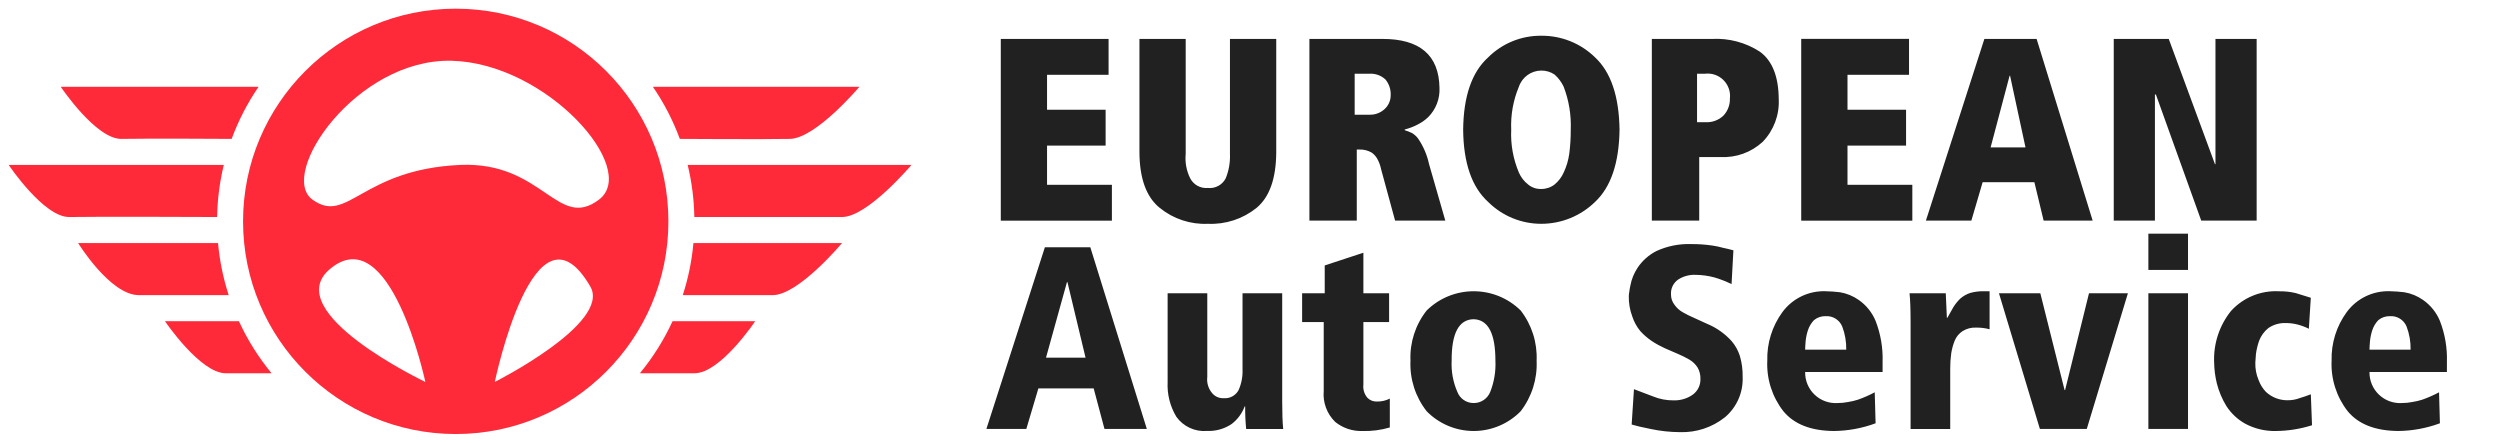
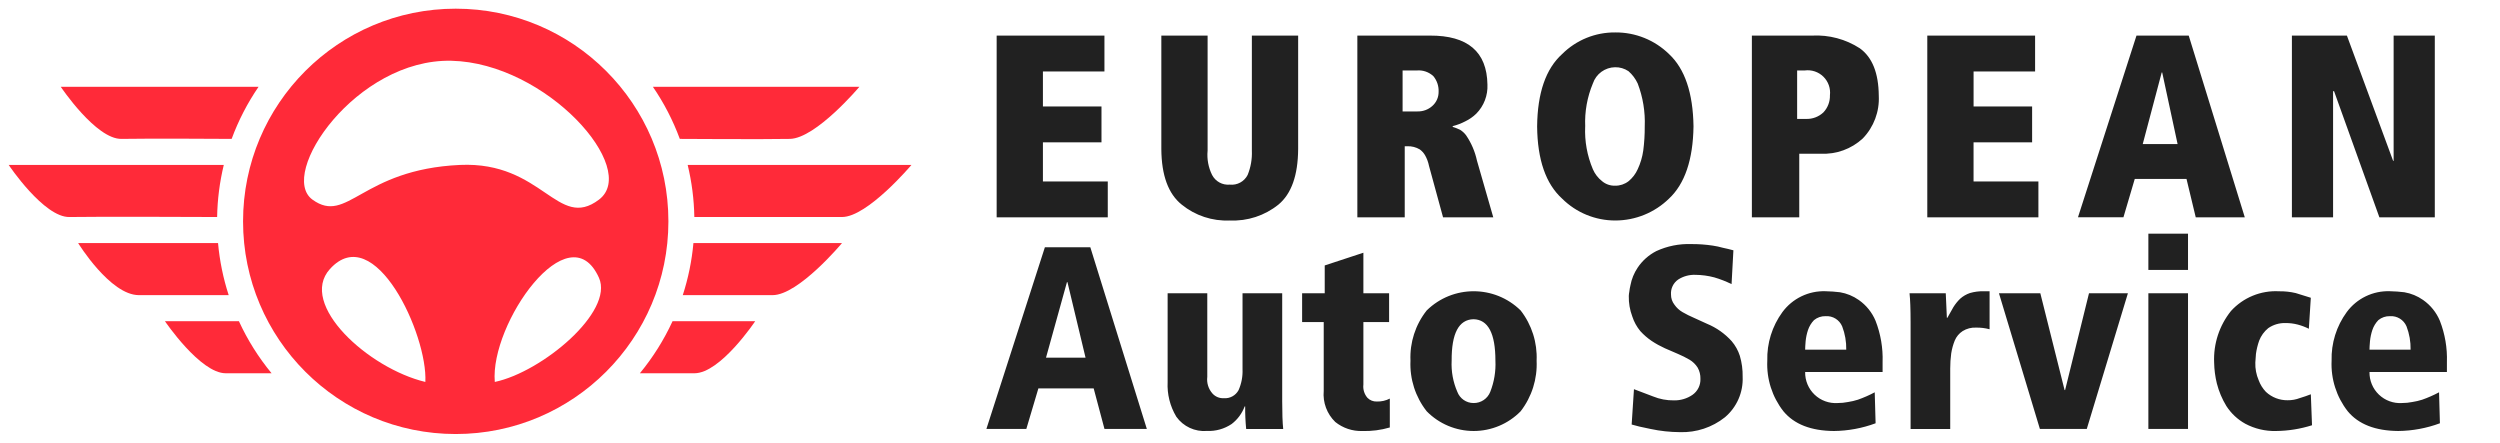
<svg xmlns="http://www.w3.org/2000/svg" width="288" height="51" viewBox="0 0 288 51">
  <defs>
    <style>
      .cls-1 {
        fill: #ff2a39;
      }

      .cls-1, .cls-2 {
        fill-rule: evenodd;
      }

      .cls-2 {
        fill: #212121;
      }
    </style>
  </defs>
-   <path class="cls-1" d="M52.5,1A24.5,24.5,0,1,1,28,25.5,24.5,24.5,0,0,1,52.5,1ZM36,23C31.958,20.083,41.042,6.75,52,7S73.72,19.433,69,23c-4.763,3.6-6.476-4.432-16.008-4C41.621,19.521,40.042,25.917,36,23ZM49,44S32.113,35.967,38,31C44.968,25.121,49,44,49,44Zm8,0s13.457-6.779,11-11C61.567,21.95,57,44,57,44Z" />
+   <path class="cls-1" d="M52.5,1A24.5,24.5,0,1,1,28,25.5,24.5,24.5,0,0,1,52.5,1ZM36,23C31.958,20.083,41.042,6.75,52,7S73.72,19.433,69,23c-4.763,3.6-6.476-4.432-16.008-4C41.621,19.521,40.042,25.917,36,23ZM49,44c-6.571-1.571-14.659-8.941-11-13C43.151,25.287,49.286,38.571,49,44Zm8,0c5.429-1.143,13.759-8.083,12-12C65.549,24.317,56.429,37.286,57,44Z" />
  <path class="cls-1" d="M78.314,16a27.411,27.411,0,0,0-3.1-6H99s-5,5.938-8,6S78.314,16,78.314,16ZM26.686,16S16.938,15.938,14,16s-7-6-7-6H29.785A27.411,27.411,0,0,0,26.686,16Zm-1.674,9S10.938,24.938,8,25s-7-6-7-6H25.78A27.541,27.541,0,0,0,25.013,25Zm1.333,9H16c-3.312,0-7-6-7-6H25.118A27.358,27.358,0,0,0,26.345,34Zm4.941,9H26c-2.937,0-7-6-7-6h8.521A27.511,27.511,0,0,0,31.286,43Zm46.193-6H87s-4,6-7,6H73.714A27.511,27.511,0,0,0,77.479,37Zm2.4-9H97s-5,6-8,6H78.655A27.358,27.358,0,0,0,79.882,28ZM79.22,19H105s-5.062,6-8,6H79.987A27.535,27.535,0,0,0,79.22,19Z" />
-   <path id="EUROPEAN" class="cls-2" d="M115.291,4.484h12.417V8.614H120.62v4.03h6.747v4.131H120.62v4.513h7.471v4.13h-12.8V4.484Zm21.3,13.265a5.181,5.181,0,0,0,.518,2.789,2.078,2.078,0,0,0,2.04,1.115,2.057,2.057,0,0,0,2.055-1.114,6.649,6.649,0,0,0,.487-2.786V4.484h5.332V17.551q-0.029,4.541-2.272,6.4a8.326,8.326,0,0,1-5.6,1.831,8.207,8.207,0,0,1-5.544-1.831q-2.316-1.86-2.344-6.4V4.484h5.329V17.749Zm21.188-4.534a2.439,2.439,0,0,0,1.706-.63,2.137,2.137,0,0,0,.722-1.627,2.65,2.65,0,0,0-.6-1.8,2.482,2.482,0,0,0-1.921-.66h-1.628v4.72h1.72Zm1.322,6.272a4.124,4.124,0,0,0-.461-1.233,2.23,2.23,0,0,0-.6-0.661,2.619,2.619,0,0,0-1.428-.367H156.3v8.19h-5.457V4.484H159.2q6.54-.029,6.629,5.64a4.473,4.473,0,0,1-1.286,3.355,4.845,4.845,0,0,1-1.285.894,6.613,6.613,0,0,1-1.432.542V15a5.845,5.845,0,0,1,.859.337,2.529,2.529,0,0,1,.684.63,8.274,8.274,0,0,1,1.252,2.915l1.879,6.533h-5.785Zm9.455-4.537q0.057-5.79,2.88-8.341a8.551,8.551,0,0,1,6.128-2.492,8.749,8.749,0,0,1,6.185,2.49q2.737,2.549,2.822,8.335-0.084,5.757-2.822,8.32a8.863,8.863,0,0,1-6.185,2.52,8.667,8.667,0,0,1-6.128-2.518q-2.823-2.561-2.88-8.314h0Zm5.535,0a11.344,11.344,0,0,0,.884,4.928,3.5,3.5,0,0,0,1.069,1.379,2.213,2.213,0,0,0,1.469.513h0.028a2.463,2.463,0,0,0,1.54-.513,3.766,3.766,0,0,0,1.055-1.379,7.509,7.509,0,0,0,.642-2.156,20.3,20.3,0,0,0,.171-2.772,12.45,12.45,0,0,0-.813-4.958,4.265,4.265,0,0,0-1.055-1.408,2.679,2.679,0,0,0-1.54-.455,2.745,2.745,0,0,0-2.566,1.863,11.55,11.55,0,0,0-.884,4.958h0ZM195.75,25.417h-5.459V4.484h6.951a9.223,9.223,0,0,1,5.488,1.465q2.151,1.553,2.18,5.463a6.6,6.6,0,0,1-1.842,4.921,6.637,6.637,0,0,1-4.848,1.758h-2.47v7.326Zm0.787-11.337a2.773,2.773,0,0,0,1.991-.748,2.759,2.759,0,0,0,.757-1.978,2.579,2.579,0,0,0-2.9-2.858H195.5V14.08h1.034Zm10.966-9.6H219.92V8.614h-7.088v4.03h6.747v4.131h-6.747v4.513H220.3v4.13H207.5V4.484Zm26.858,16.51H228.4L227.1,25.417h-5.237L228.6,4.484h6.018l6.457,20.933h-5.648Zm-2.8-12.263h-0.056l-2.186,8.25h4.017Zm16.8,2.163h-0.114V25.417h-4.743V4.484h6.335l5.327,14.435h0.056V4.484h4.744V25.417h-6.384Z" />
+   <path id="EUROPEAN_copy" data-name="EUROPEAN copy" class="cls-2" d="M114.815,4.1h12.416V8.233h-7.087v4.03h6.747v4.131h-6.747v4.513h7.471v4.13h-12.8V4.1Zm24.3,13.265a5.192,5.192,0,0,0,.517,2.789,2.08,2.08,0,0,0,2.04,1.115,2.057,2.057,0,0,0,2.056-1.114,6.648,6.648,0,0,0,.487-2.786V4.1h5.332V17.17q-0.029,4.541-2.272,6.4a8.326,8.326,0,0,1-5.6,1.831,8.2,8.2,0,0,1-5.544-1.831q-2.316-1.86-2.345-6.4V4.1h5.33V17.368ZM163.3,12.835a2.439,2.439,0,0,0,1.706-.63,2.137,2.137,0,0,0,.722-1.627,2.646,2.646,0,0,0-.6-1.8,2.478,2.478,0,0,0-1.92-.66h-1.629v4.72H163.3Zm1.321,6.272a4.126,4.126,0,0,0-.46-1.233,2.23,2.23,0,0,0-.6-0.66,2.62,2.62,0,0,0-1.428-.367h-0.308v8.19h-5.458V4.1h8.356q6.541-.029,6.63,5.64a4.473,4.473,0,0,1-1.286,3.354,4.834,4.834,0,0,1-1.286.894,6.591,6.591,0,0,1-1.431.542v0.088a5.834,5.834,0,0,1,.859.337,2.542,2.542,0,0,1,.684.63,8.272,8.272,0,0,1,1.252,2.915l1.879,6.533h-5.785Zm12.456-4.538q0.057-5.79,2.88-8.341a8.551,8.551,0,0,1,6.128-2.492,8.745,8.745,0,0,1,6.184,2.49q2.737,2.549,2.823,8.335-0.086,5.757-2.823,8.32a8.859,8.859,0,0,1-6.184,2.52,8.668,8.668,0,0,1-6.128-2.518q-2.823-2.562-2.88-8.315h0Zm5.535,0A11.345,11.345,0,0,0,183.5,19.5a3.5,3.5,0,0,0,1.069,1.379,2.212,2.212,0,0,0,1.469.513h0.028a2.462,2.462,0,0,0,1.54-.513,3.765,3.765,0,0,0,1.055-1.379,7.542,7.542,0,0,0,.642-2.156,20.3,20.3,0,0,0,.171-2.772,12.45,12.45,0,0,0-.813-4.958A4.265,4.265,0,0,0,187.6,8.2a2.679,2.679,0,0,0-1.54-.455A2.744,2.744,0,0,0,183.5,9.612a11.55,11.55,0,0,0-.884,4.958h0Zm24.663,10.466h-5.459V4.1h6.951a9.218,9.218,0,0,1,5.487,1.465q2.151,1.553,2.181,5.463a6.6,6.6,0,0,1-1.842,4.921,6.638,6.638,0,0,1-4.849,1.758h-2.469v7.326ZM208.061,13.7a2.775,2.775,0,0,0,1.991-.747,2.759,2.759,0,0,0,.757-1.979,2.58,2.58,0,0,0-2.9-2.858h-0.879V13.7h1.034Zm13.965-9.6h12.417V8.233h-7.087v4.03H234.1v4.131h-6.747v4.513h7.471v4.13h-12.8V4.1Zm29.859,16.51h-5.96l-1.306,4.422h-5.237L246.123,4.1h6.018L258.6,25.036H252.95Zm-2.8-12.264h-0.056l-2.186,8.25h4.016Zm19.8,2.163h-0.114V25.036h-4.744V4.1h6.336l5.326,14.435h0.057V4.1h4.743V25.036h-6.383Z" />
  <path id="Auto_Service" data-name="Auto Service" class="cls-2" d="M125.991,44.742h-6.369l-1.39,4.674h-4.6l6.739-20.933h5.234l6.511,20.933h-4.88ZM122.97,32.5h-0.057L120.5,41.2h4.554ZM147.708,46.16q0,2.147.116,3.257h-4.265a24.377,24.377,0,0,1-.115-2.6h-0.058a4.531,4.531,0,0,1-1.5,2.028,4.727,4.727,0,0,1-2.848.8,3.935,3.935,0,0,1-3.527-1.641,7.089,7.089,0,0,1-1-4V33.787h4.568v9.625a2.439,2.439,0,0,0,.595,1.919,1.638,1.638,0,0,0,1.313.542,1.773,1.773,0,0,0,1.694-.923,5.355,5.355,0,0,0,.458-2.4V33.787h4.571V46.16Zm2.3-12.373h2.6V30.579l4.454-1.465v4.673h2.962V37.1h-2.962v7.2a1.985,1.985,0,0,0,.468,1.529,1.428,1.428,0,0,0,1.077.426,3.058,3.058,0,0,0,1.5-.338v3.327a10.209,10.209,0,0,1-3.184.408,4.736,4.736,0,0,1-3.1-1.041,4.431,4.431,0,0,1-1.33-3.579V37.1h-2.489V33.787Zm12.479,7.763a8.7,8.7,0,0,1,1.869-5.786,7.724,7.724,0,0,1,10.822,0,8.784,8.784,0,0,1,1.84,5.786,8.853,8.853,0,0,1-1.84,5.83,7.583,7.583,0,0,1-10.822,0,8.765,8.765,0,0,1-1.869-5.83h0Zm4.743,0a7.968,7.968,0,0,0,.653,3.586,1.994,1.994,0,0,0,1.868,1.294,2.033,2.033,0,0,0,1.929-1.294,8.675,8.675,0,0,0,.592-3.586q0-4.717-2.521-4.776-2.55.059-2.521,4.776h0Zm32.246-8.819a12.244,12.244,0,0,0-1.991-.777,8.806,8.806,0,0,0-2.169-.293,3.418,3.418,0,0,0-1.991.542,1.937,1.937,0,0,0-.826,1.729,1.865,1.865,0,0,0,.4,1.172,2.874,2.874,0,0,0,.923.85,11.747,11.747,0,0,0,1.319.659q0.732,0.322,1.509.688a7.844,7.844,0,0,1,2.843,2.007,4.929,4.929,0,0,1,.937,1.685,8,8,0,0,1,.323,2.417,5.771,5.771,0,0,1-2.04,4.659,7.906,7.906,0,0,1-5.177,1.714,16.6,16.6,0,0,1-3.385-.366q-1.475-.292-2.184-0.512l0.265-4.071q1.114,0.44,2.2.835a6.106,6.106,0,0,0,2.406.454,3.641,3.641,0,0,0,2.127-.63,2.146,2.146,0,0,0,.924-1.861,2.475,2.475,0,0,0-.322-1.289,2.8,2.8,0,0,0-.937-0.908,11.868,11.868,0,0,0-1.319-.659q-0.717-.293-1.523-0.659a10.869,10.869,0,0,1-1.509-.835,7.286,7.286,0,0,1-1.318-1.143,5.106,5.106,0,0,1-.923-1.685,6.3,6.3,0,0,1-.4-2.359,3.082,3.082,0,0,1,.058-0.483,5.928,5.928,0,0,1,.131-0.747,5.419,5.419,0,0,1,.825-2.022,5.722,5.722,0,0,1,2.158-1.919,8.861,8.861,0,0,1,4.012-.806,15.9,15.9,0,0,1,2.491.176,9.121,9.121,0,0,1,1.159.249q0.564,0.117,1.216.293Zm13.211,7.546a7.061,7.061,0,0,0-.468-2.678,1.934,1.934,0,0,0-1.913-1.177,2.012,2.012,0,0,0-1.332.456,3.06,3.06,0,0,0-.695,1.148,5.914,5.914,0,0,0-.269,1.266q-0.057.662-.057,0.986h4.734Zm4.187,2.575h-8.921A3.516,3.516,0,0,0,211.7,46.43a5.976,5.976,0,0,0,1.191-.118,7.342,7.342,0,0,0,1.135-.265,13.85,13.85,0,0,0,1.943-.854l0.1,3.569a14.221,14.221,0,0,1-4.8.889q-3.96-.029-5.818-2.271a8.791,8.791,0,0,1-1.859-5.83,9.063,9.063,0,0,1,1.745-5.6,5.923,5.923,0,0,1,4.967-2.4,16.548,16.548,0,0,1,1.661.117,5.27,5.27,0,0,1,2.171.894,5.526,5.526,0,0,1,1.93,2.4,12.007,12.007,0,0,1,.809,4.75v1.135Zm3.225-5.809q0-2.147-.12-3.257h4.173q0.056,1.406.127,2.827h0.057q0.339-.63.693-1.23a5.1,5.1,0,0,1,.778-0.967,3.274,3.274,0,0,1,1.131-.659,5.294,5.294,0,0,1,1.6-.205H229.2v4.379a5.636,5.636,0,0,0-1.544-.191,2.688,2.688,0,0,0-1.559.4,2.391,2.391,0,0,0-.907,1.084,6.637,6.637,0,0,0-.411,1.494,12.822,12.822,0,0,0-.113,1.714v6.988H220.1V37.043Zm10.181-3.257h4.766l2.794,11.149H237.9l2.752-11.149h4.482l-4.738,15.63h-5.4Zm17.212,0h4.567v15.63h-4.567V33.787Zm0-6.87h4.567V31.1h-4.567V26.917Zm18.852,22.073a14.174,14.174,0,0,1-4.159.662,7.144,7.144,0,0,1-3.525-.835,6.133,6.133,0,0,1-2.179-2.036,9.494,9.494,0,0,1-1.1-2.607,10.925,10.925,0,0,1-.312-2.4,8.87,8.87,0,0,1,1.941-5.947,6.96,6.96,0,0,1,5.54-2.27,7.842,7.842,0,0,1,1.913.205q0.78,0.234,1.743.541l-0.227,3.572a6.535,6.535,0,0,0-1.276-.483,5.376,5.376,0,0,0-1.4-.176,3.34,3.34,0,0,0-2,.585,3.476,3.476,0,0,0-1.049,1.448,7.755,7.755,0,0,0-.369,1.521q-0.07.746-.071,0.995a4.736,4.736,0,0,0,.383,2.034,3.873,3.873,0,0,0,.837,1.346,3.593,3.593,0,0,0,2.509.965,3.787,3.787,0,0,0,1.389-.249q0.666-.2,1.276-0.439ZM277.7,40.277a7.061,7.061,0,0,0-.468-2.678,1.935,1.935,0,0,0-1.913-1.177,2.017,2.017,0,0,0-1.333.456,3.058,3.058,0,0,0-.694,1.148,5.914,5.914,0,0,0-.269,1.266q-0.057.662-.057,0.986H277.7Zm4.187,2.575h-8.921a3.516,3.516,0,0,0,3.744,3.577,5.991,5.991,0,0,0,1.191-.118,7.342,7.342,0,0,0,1.135-.265,13.783,13.783,0,0,0,1.942-.854l0.1,3.569a14.221,14.221,0,0,1-4.8.889q-3.96-.029-5.819-2.271a8.8,8.8,0,0,1-1.859-5.83,9.064,9.064,0,0,1,1.746-5.6,5.922,5.922,0,0,1,4.967-2.4,16.532,16.532,0,0,1,1.66.117,5.274,5.274,0,0,1,2.172.894,5.526,5.526,0,0,1,1.93,2.4,12.007,12.007,0,0,1,.809,4.75v1.135Z" />
</svg>
